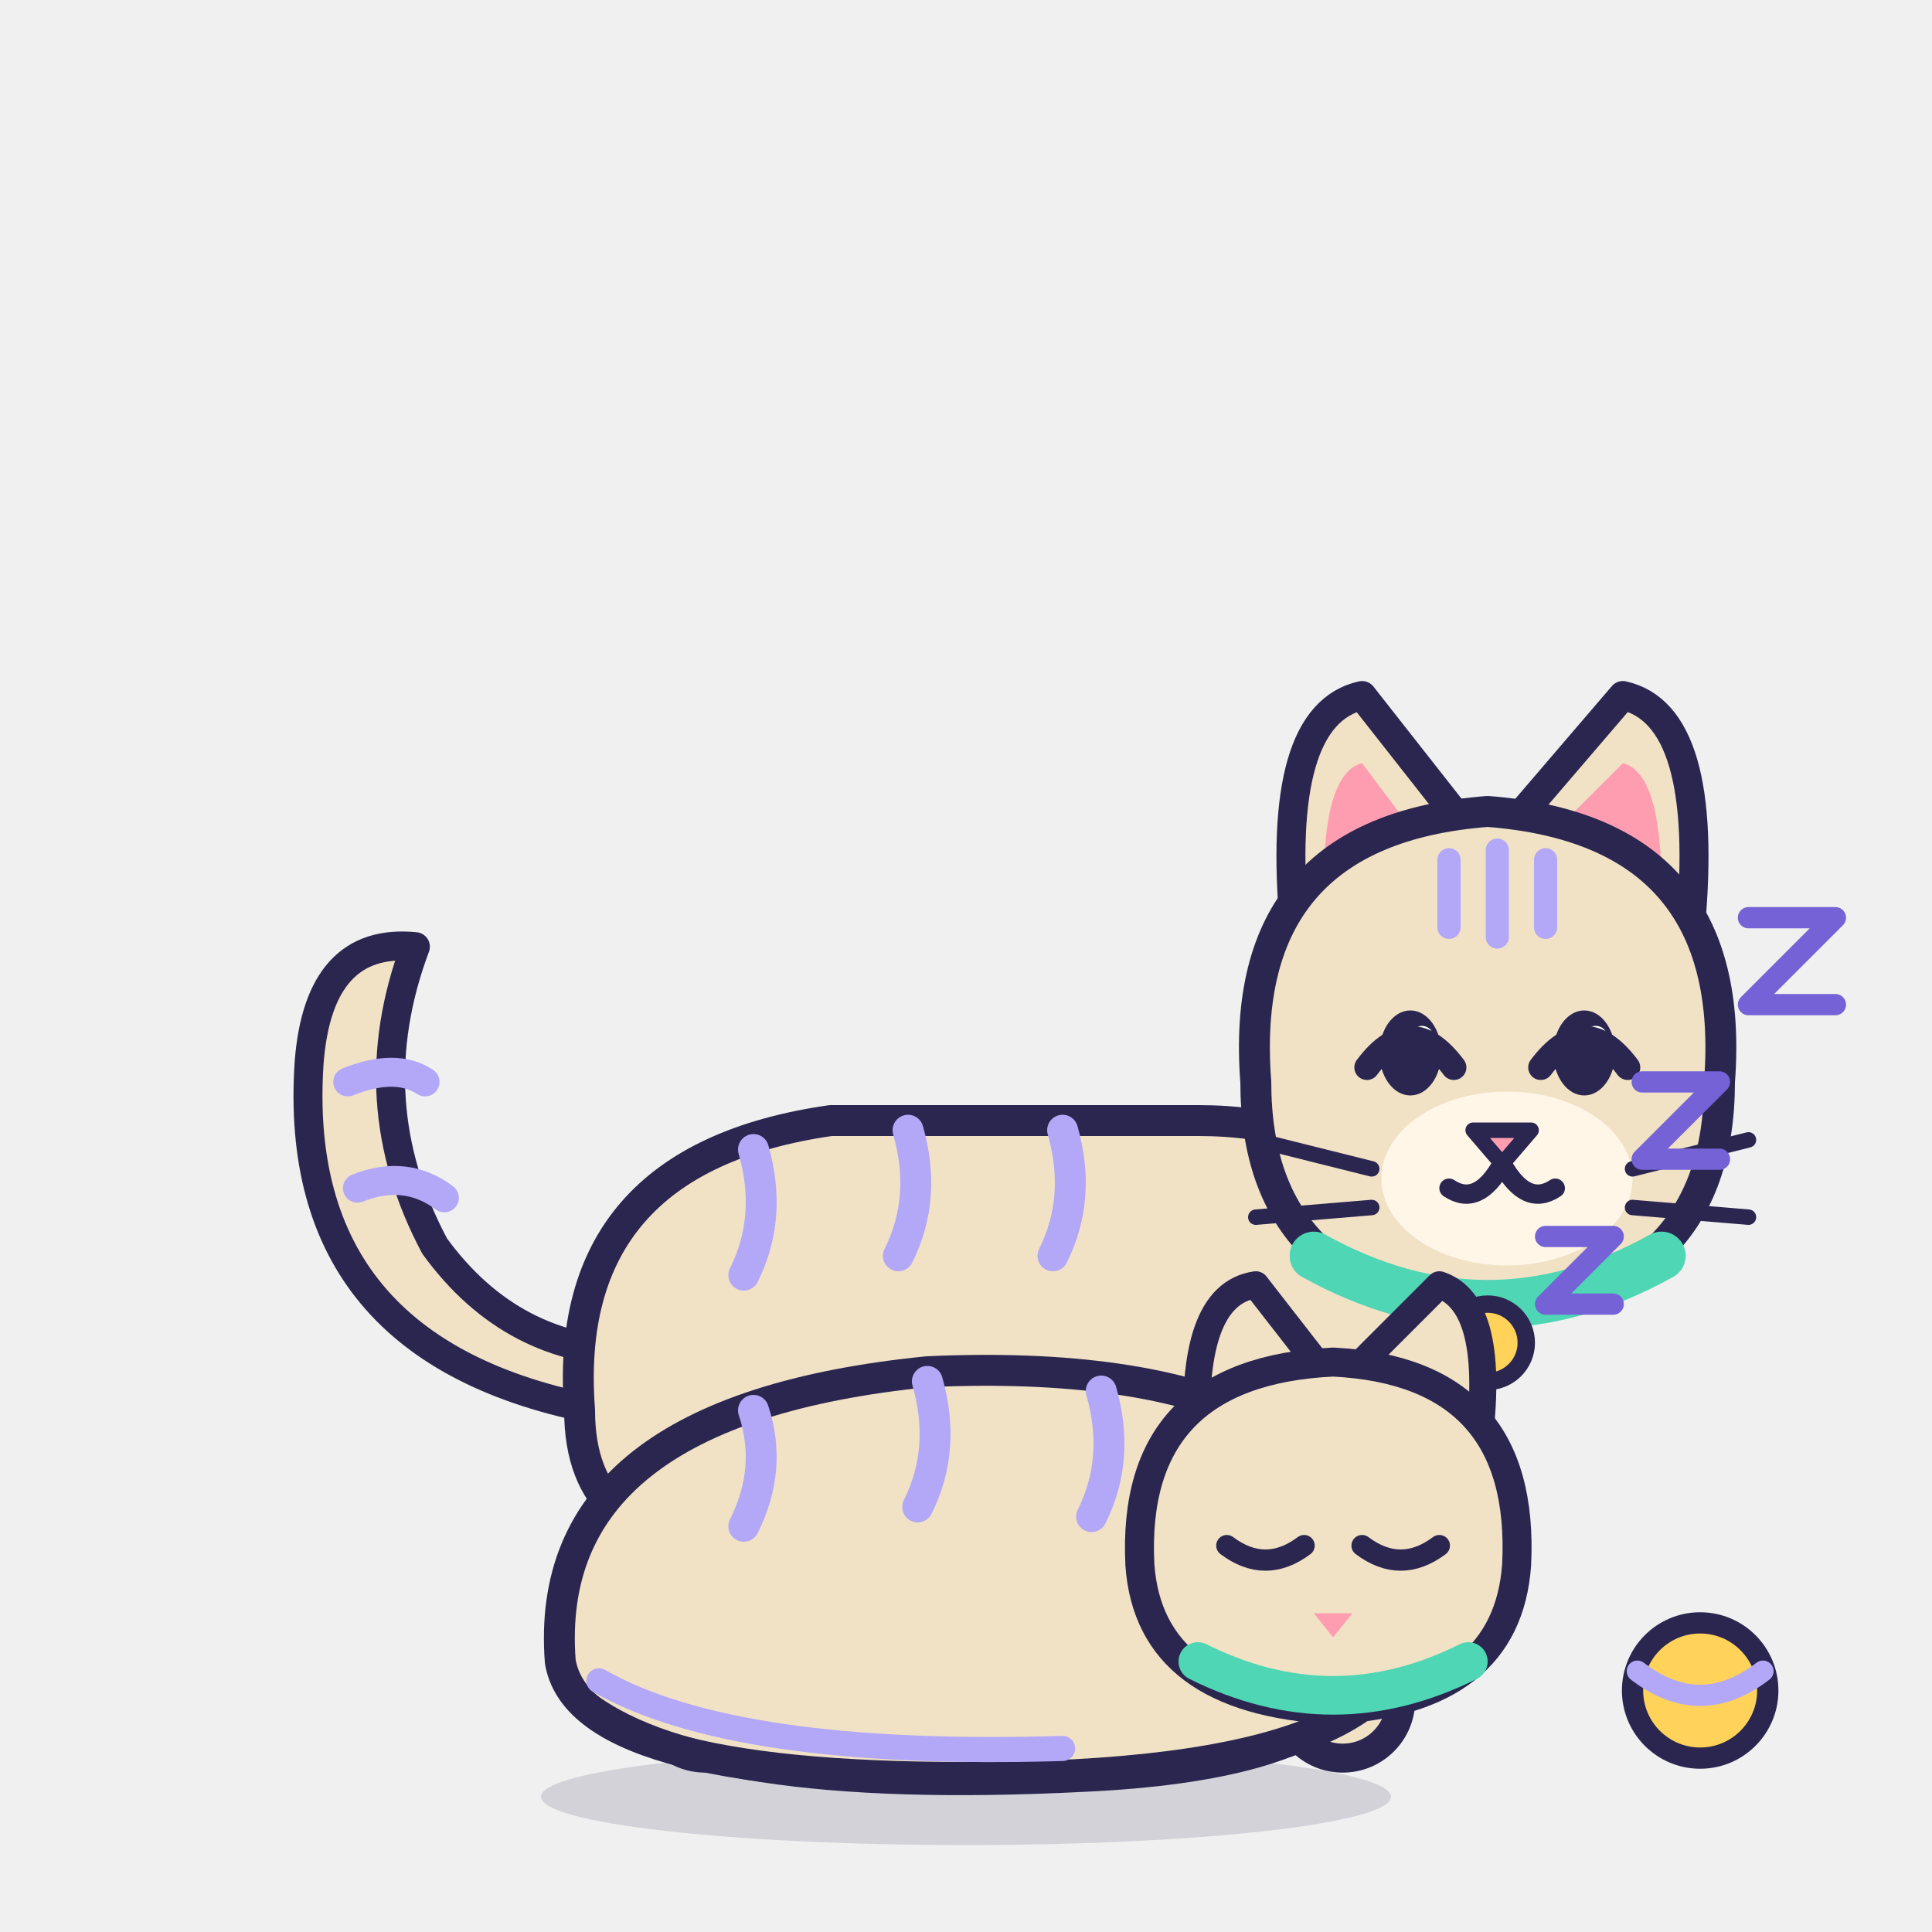
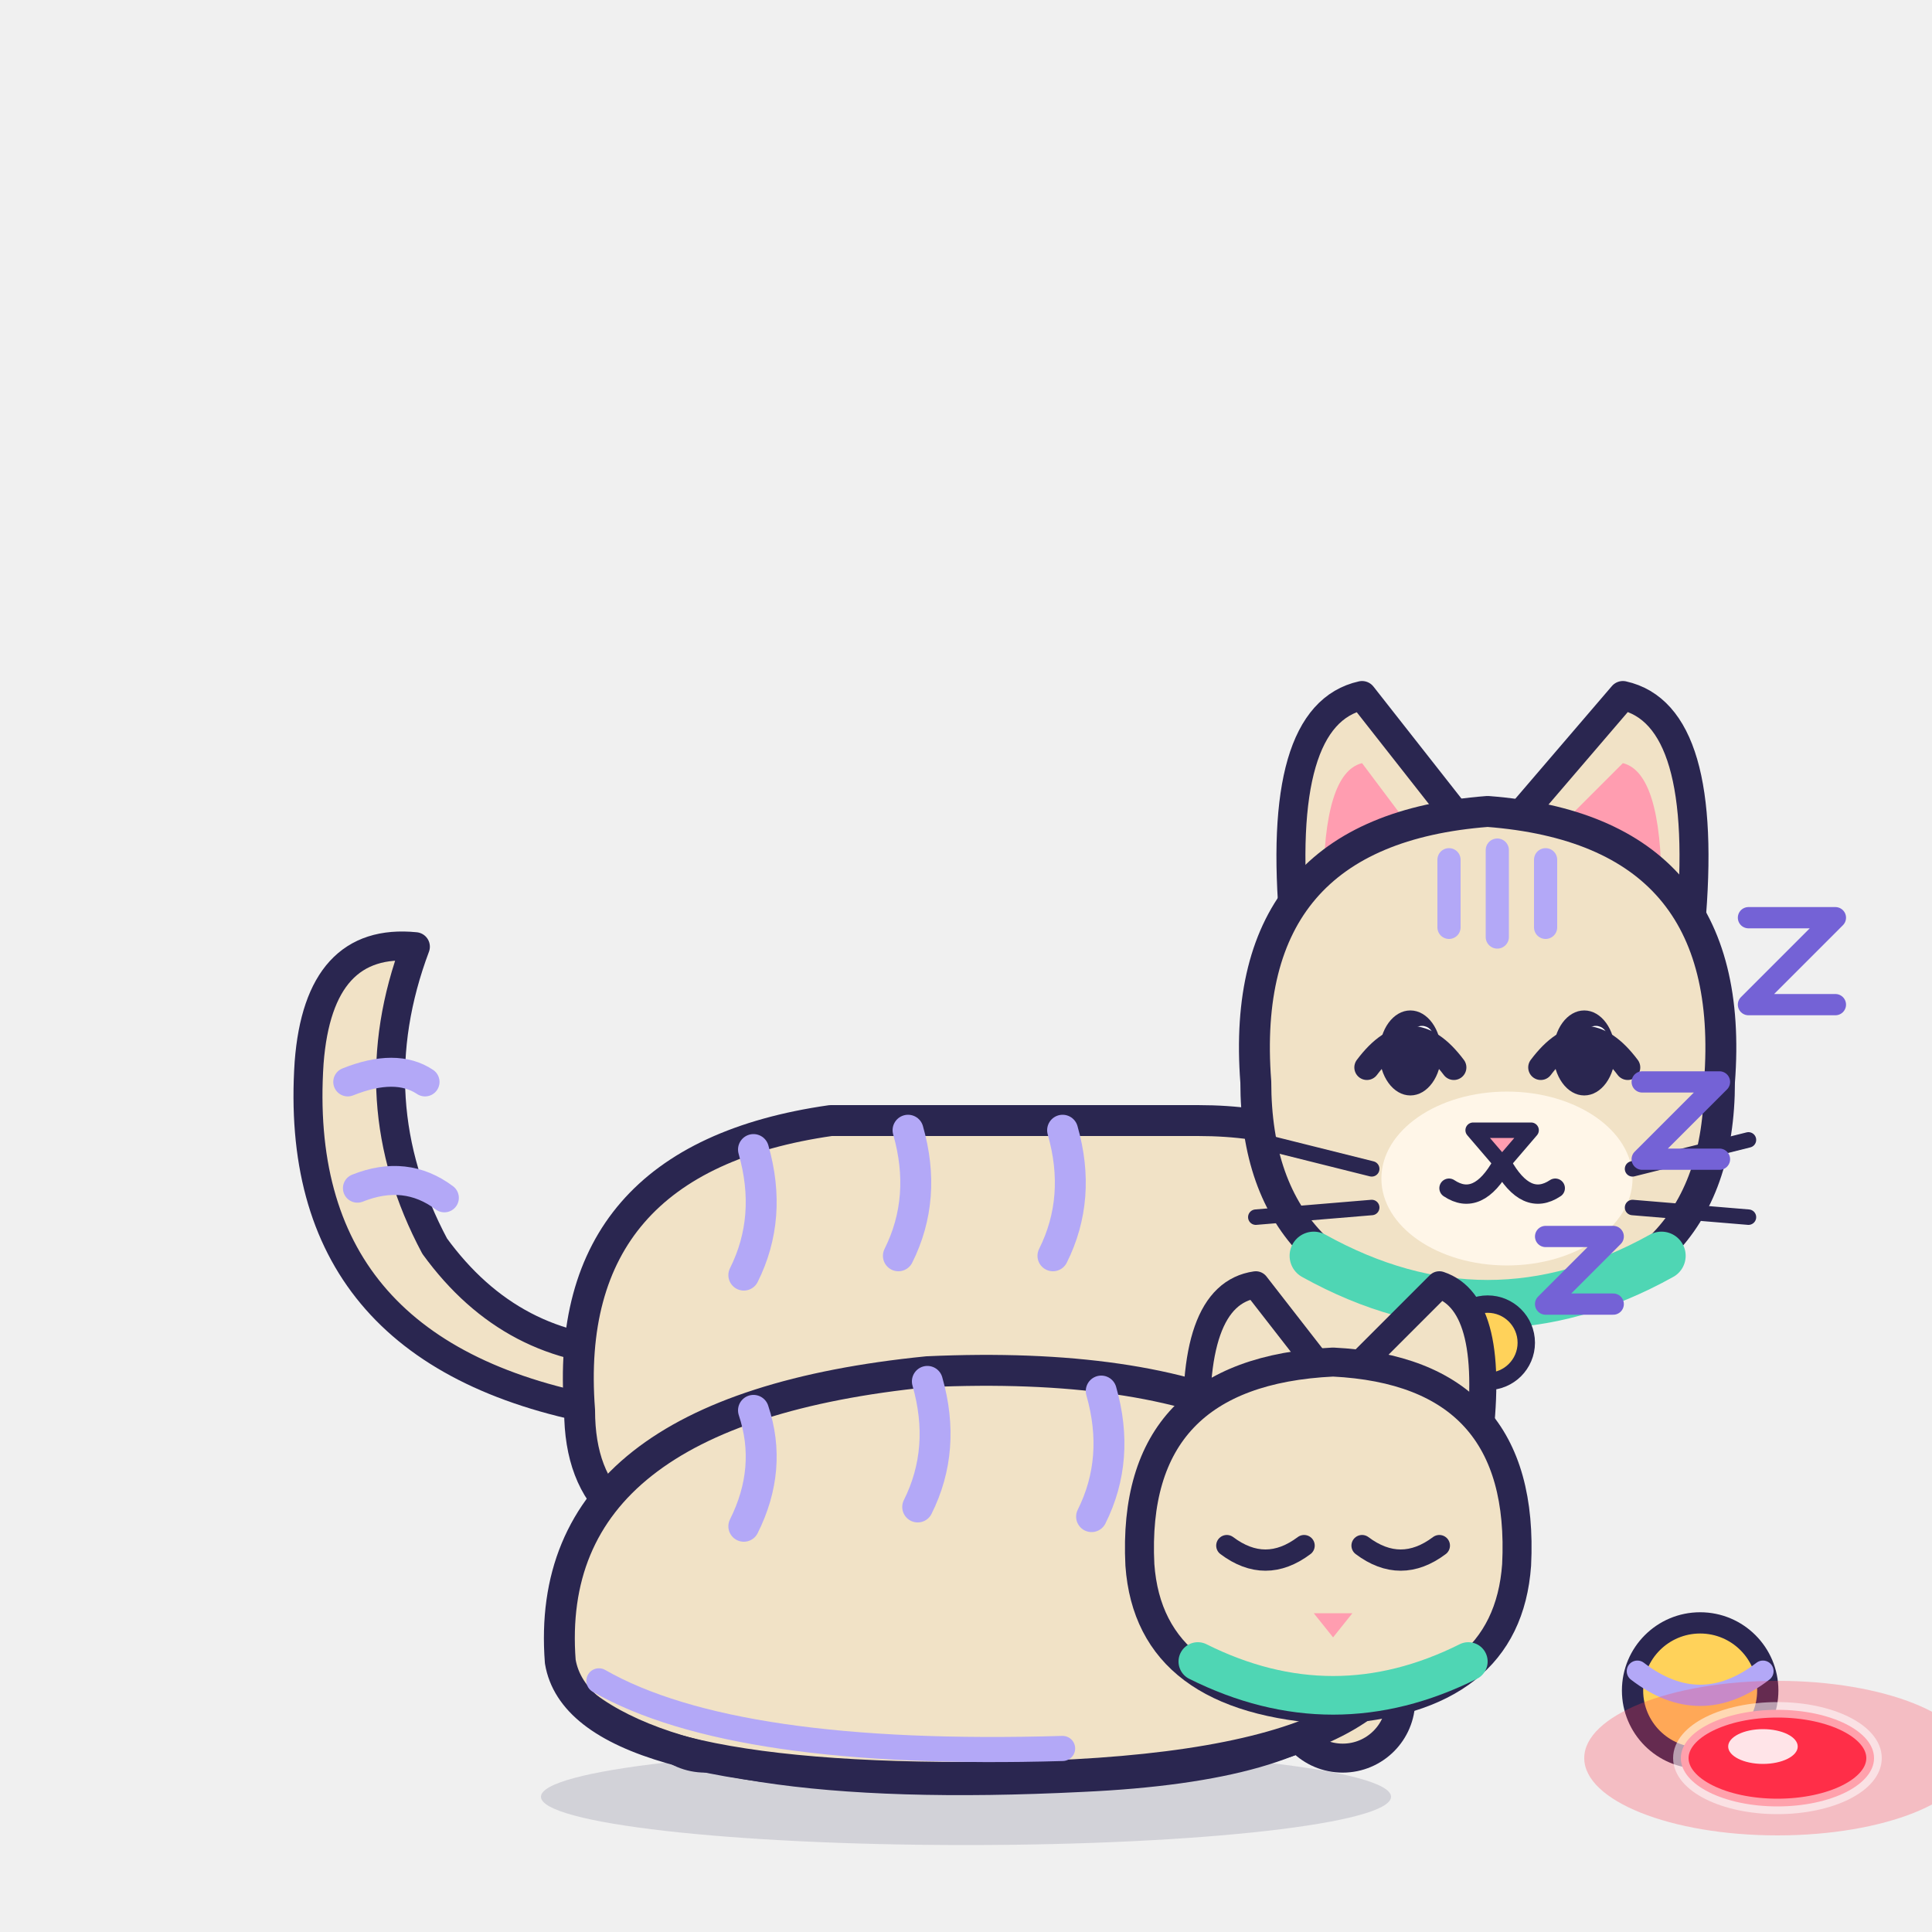
<svg xmlns="http://www.w3.org/2000/svg" viewBox="0 0 200 200" class="rbc" role="img" aria-label="A small cream cat with lilac stripes">
  <ellipse class="rbc-shadow" data-nohit="" cx="100" cy="186" rx="44" ry="5" fill="#2A2650" opacity=".15" />
  <g class="rbc-stand">
    <g class="rbc-tail">
      <path d="M62 146 Q30 140 32 110 Q33 97 43 98 Q37 114 45 129 Q53 140 66 140 Z" fill="#F1E2C6" stroke="#2A2650" stroke-width="3" stroke-linejoin="round" />
      <path d="M36 112 Q41 110 44 112 M37 123 Q42 121 46 124" fill="none" stroke="#B3A8F7" stroke-width="3" stroke-linecap="round" />
    </g>
    <g class="rbc-leg rbc-leg-bl">
      <rect x="67" y="148" width="12" height="34" rx="6" fill="#E6D4B4" stroke="#2A2650" stroke-width="3" />
    </g>
    <g class="rbc-leg rbc-leg-br">
      <rect x="82" y="148" width="12" height="34" rx="6" fill="#F1E2C6" stroke="#2A2650" stroke-width="3" />
    </g>
    <g class="rbc-leg rbc-leg-fl">
      <rect x="118" y="148" width="12" height="34" rx="6" fill="#E6D4B4" stroke="#2A2650" stroke-width="3" />
    </g>
    <g class="rbc-leg rbc-leg-fr">
      <rect x="133" y="148" width="12" height="34" rx="6" fill="#F1E2C6" stroke="#2A2650" stroke-width="3" />
    </g>
    <path class="rbc-body" d="M60 146 Q58 120 86 116 H124 Q148 116 148 140 Q148 158 132 160 H76 Q60 160 60 146 Z" fill="#F1E2C6" stroke="#2A2650" stroke-width="3.2" stroke-linejoin="round" />
    <path d="M78 119 Q80 126 77 132 M94 117 Q96 124 93 130 M110 117 Q112 124 109 130" fill="none" stroke="#B3A8F7" stroke-width="3.2" stroke-linecap="round" />
    <path d="M84 156 Q104 160 126 156" fill="none" stroke="#FFF6E8" stroke-width="5" stroke-linecap="round" />
    <g class="rbc-head">
      <path d="M134 96 Q132 74 141 72 L152 86 Z" fill="#F1E2C6" stroke="#2A2650" stroke-width="3" stroke-linejoin="round" />
      <path d="M137 92 Q137 80 141 79 L147 87 Z" fill="#FF9DB0" />
      <path d="M156 86 L168 72 Q177 74 175 96 Z" fill="#F1E2C6" stroke="#2A2650" stroke-width="3" stroke-linejoin="round" />
      <path d="M161 86 L168 79 Q172 80 172 92 Z" fill="#FF9DB0" />
      <path d="M130 112 Q128 86 154 84 Q180 86 178 112 Q178 134 154 136 Q130 134 130 112 Z" fill="#F1E2C6" stroke="#2A2650" stroke-width="3.2" stroke-linejoin="round" />
      <path d="M150 89 V96 M155 88 V97 M160 89 V96" stroke="#B3A8F7" stroke-width="2.4" stroke-linecap="round" />
      <ellipse cx="156" cy="122" rx="13" ry="9" fill="#FFF6E8" />
      <g class="rbc-eyes" fill="#2A2650">
        <ellipse cx="146" cy="109" rx="3.2" ry="4.4" />
        <ellipse cx="164" cy="109" rx="3.2" ry="4.4" />
        <circle cx="147.2" cy="107.4" r="1.2" fill="#FFFFFF" />
        <circle cx="165.2" cy="107.4" r="1.2" fill="#FFFFFF" />
      </g>
      <g class="rbc-eyes-happy" fill="none" stroke="#2A2650" stroke-width="2.6" stroke-linecap="round">
        <path d="M141.5 110.5 Q146 104.5 150.5 110.5" />
        <path d="M159.5 110.5 Q164 104.5 168.5 110.5" />
      </g>
      <path d="M152.5 117 H158.5 L155.5 120.5 Z" fill="#FF9DB0" stroke="#2A2650" stroke-width="1.6" stroke-linejoin="round" />
      <path d="M155.5 120.5 Q153 125 150 123 M155.5 120.5 Q158 125 161 123" fill="none" stroke="#2A2650" stroke-width="2" stroke-linecap="round" />
      <path d="M142 121 L130 118 M142 125 L130 126 M169 121 L181 118 M169 125 L181 126" stroke="#2A2650" stroke-width="1.6" stroke-linecap="round" />
      <path d="M136 130 Q154 140 172 130" fill="none" stroke="#4FD6B4" stroke-width="5" stroke-linecap="round" />
      <circle cx="154" cy="139" r="4" fill="#FFD25A" stroke="#2A2650" stroke-width="1.8" />
    </g>
  </g>
  <g class="rbc-ball" data-nohit="">
    <circle cx="176" cy="175" r="7" fill="#FFD25A" stroke="#2A2650" stroke-width="2.2" />
    <path d="M169.5 173 Q176 178 182.5 173" fill="none" stroke="#B3A8F7" stroke-width="2.2" stroke-linecap="round" />
  </g>
+   <g class="rbc-dot" data-nohit="">
+     <ellipse cx="184" cy="182" rx="20" ry="8" fill="#FF3B4E" opacity=".28" />
+     <ellipse cx="184" cy="182" rx="10" ry="5" fill="#FF2E48" stroke="#FFFFFF" stroke-opacity=".55" stroke-width="1.6" />
+     <ellipse cx="182.5" cy="180.8" rx="3.6" ry="1.8" fill="#FFE4E8" />
+   </g>
  <g class="rbc-curl">
    <path d="M58 172 Q56 146 96 142 Q140 140 146 166 Q148 184 100 184 Q60 184 58 172 Z" fill="#F1E2C6" stroke="#2A2650" stroke-width="3.2" stroke-linejoin="round" />
    <path d="M78 146 Q80 152 77 158 M96 143 Q98 150 95 156 M114 144 Q116 151 113 157" fill="none" stroke="#B3A8F7" stroke-width="3.2" stroke-linecap="round" />
    <path d="M60 176 Q72 186 112 184 Q134 183 140 176" fill="none" stroke="#2A2650" stroke-width="3" stroke-linecap="round" />
    <path d="M62 174 Q76 182 110 181" fill="none" stroke="#B3A8F7" stroke-width="2.6" stroke-linecap="round" />
    <path d="M124 150 Q123 134 130 133 L137 142 Z" fill="#F1E2C6" stroke="#2A2650" stroke-width="2.8" stroke-linejoin="round" />
    <path d="M140 142 L149 133 Q155 135 153 150 Z" fill="#F1E2C6" stroke="#2A2650" stroke-width="2.8" stroke-linejoin="round" />
    <path d="M118 162 Q117 142 138 141 Q158 142 157 162 Q156 176 138 177 Q119 176 118 162 Z" fill="#F1E2C6" stroke="#2A2650" stroke-width="3" stroke-linejoin="round" />
    <path d="M127 160 Q131 163 135 160 M141 160 Q145 163 149 160" fill="none" stroke="#2A2650" stroke-width="2.2" stroke-linecap="round" />
    <path d="M136 167 H140 L138 169.5 Z" fill="#FF9DB0" />
    <path d="M124 172 Q138 179 152 172" fill="none" stroke="#4FD6B4" stroke-width="4" stroke-linecap="round" />
  </g>
  <g class="rbc-zzz" data-nohit="" fill="none" stroke="#7462D6" stroke-width="2.2" stroke-linecap="round" stroke-linejoin="round">
    <path class="rbc-z1" d="M160 128 H167 L160 135 H167" />
    <path class="rbc-z2" d="M170 112 H178 L170 120 H178" />
    <path class="rbc-z3" d="M181 95 H190 L181 104 H190" />
  </g>
</svg>
